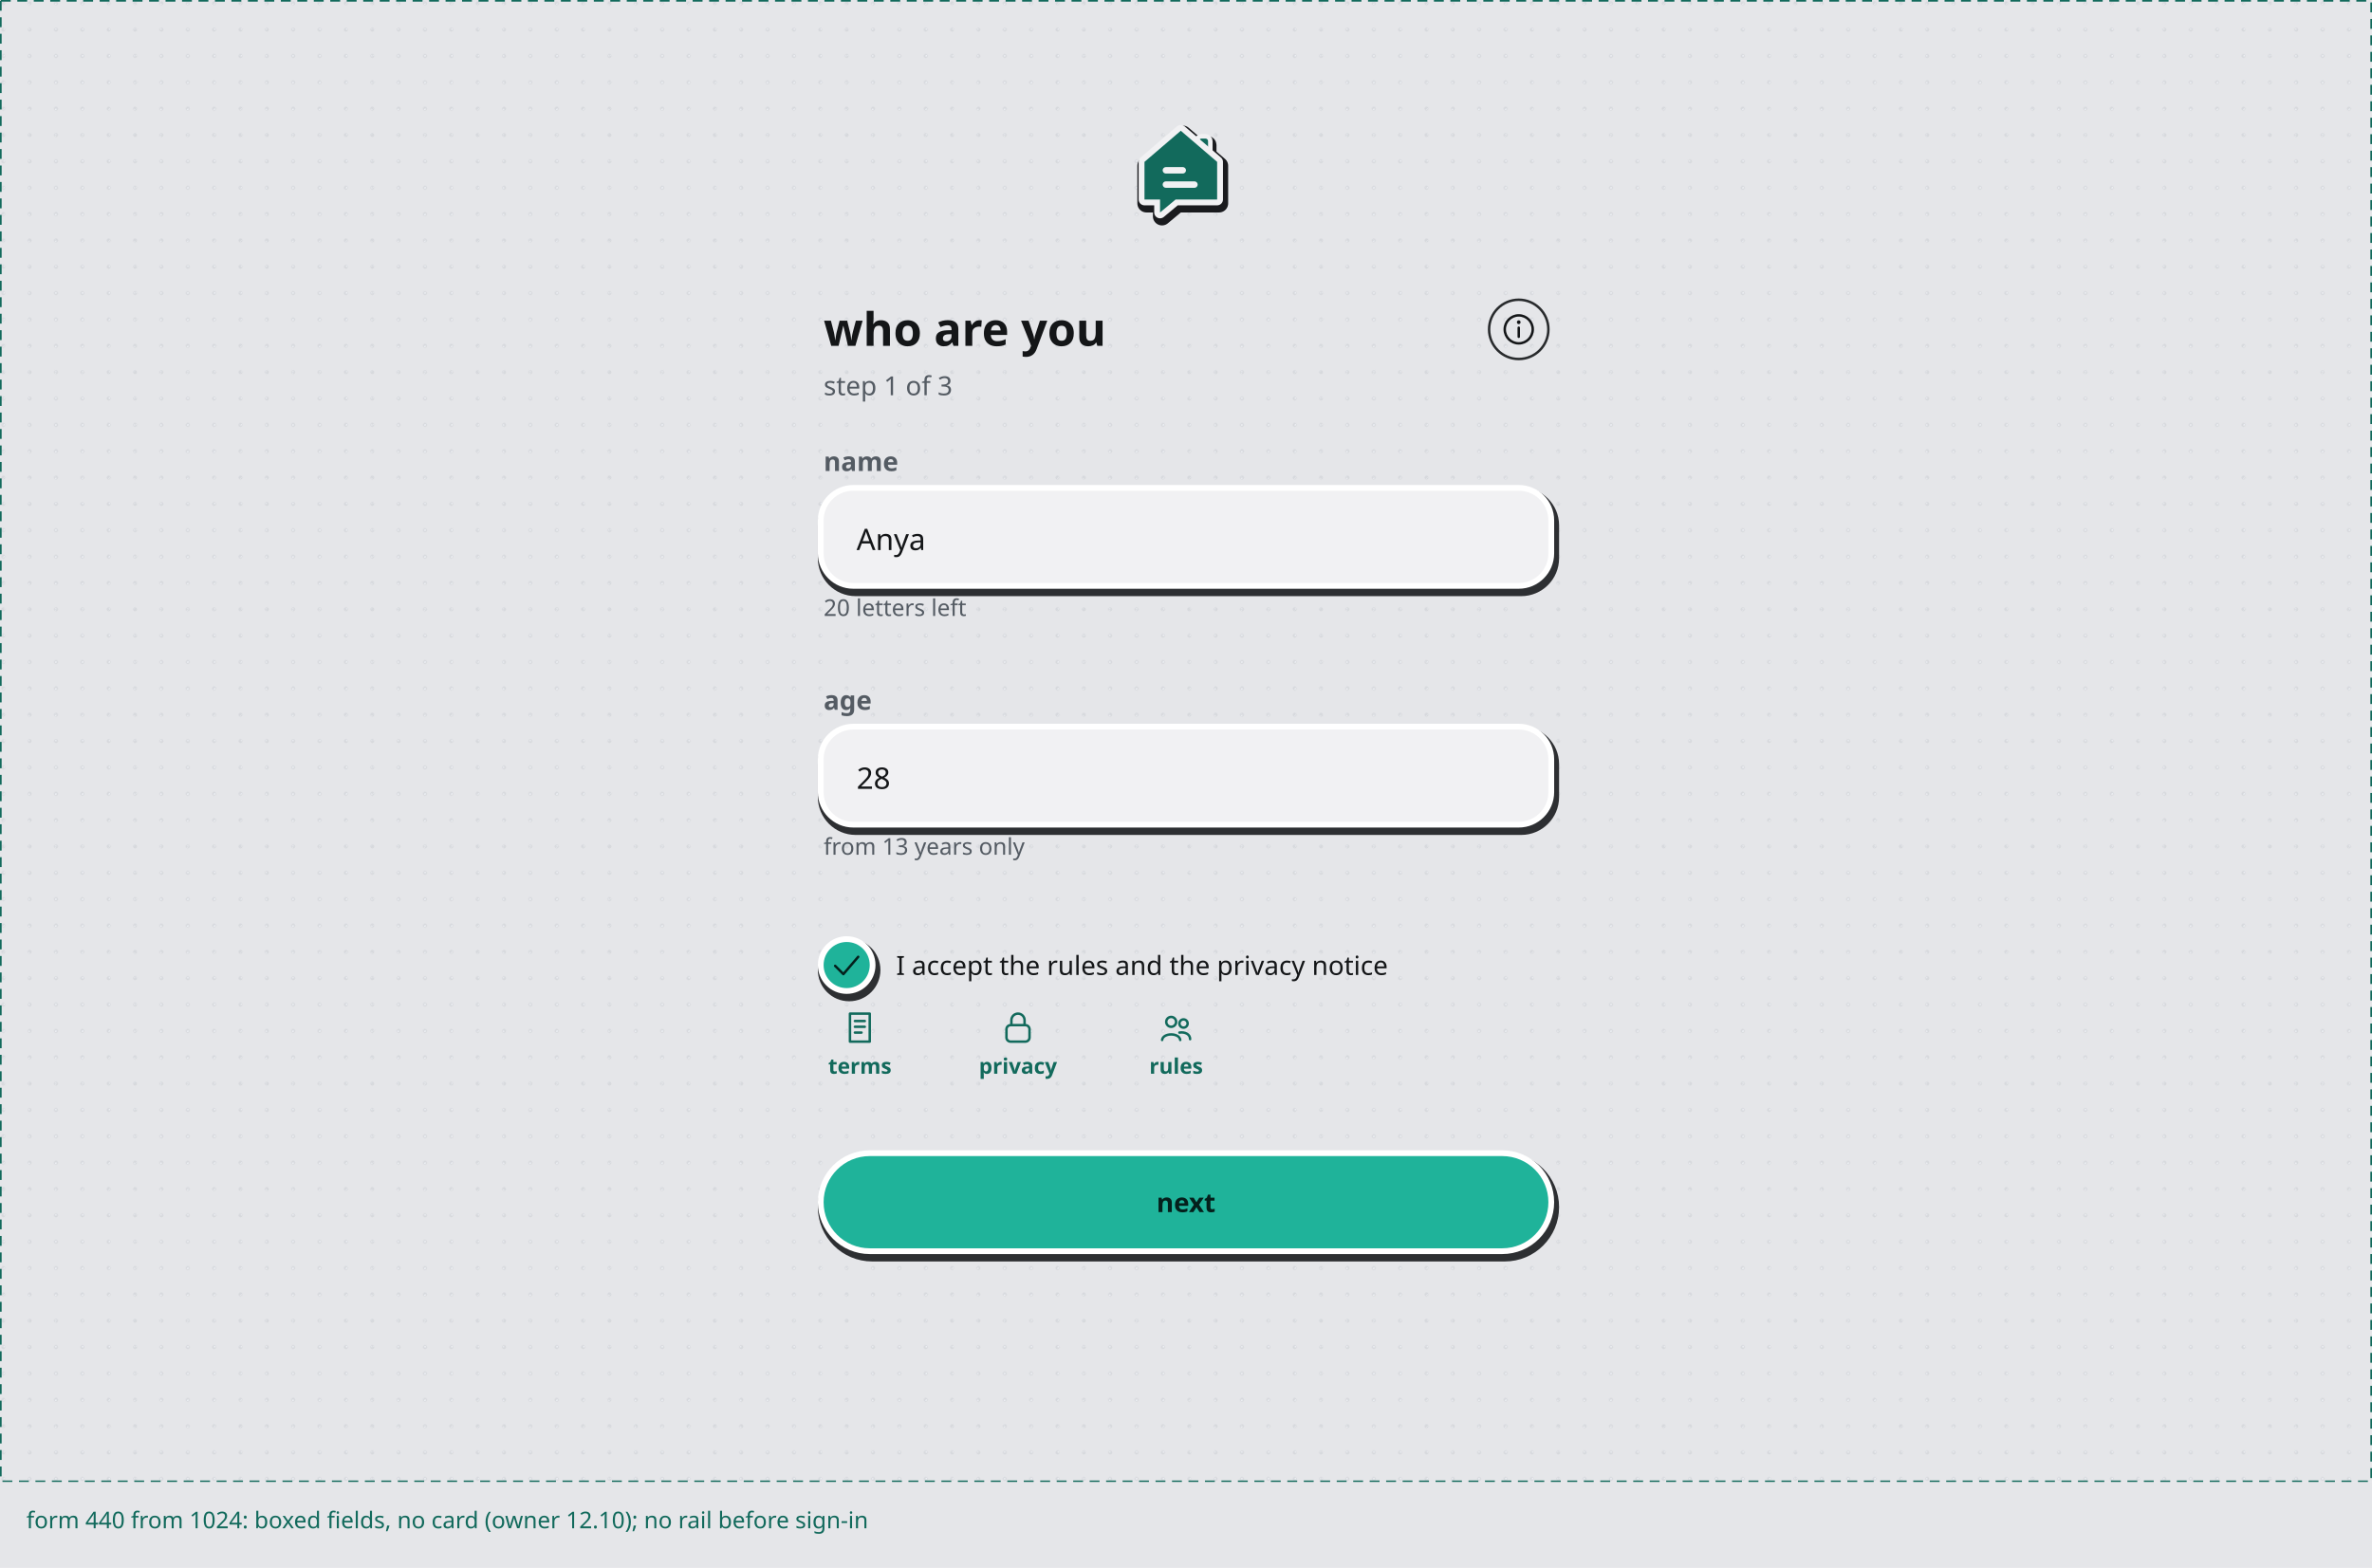
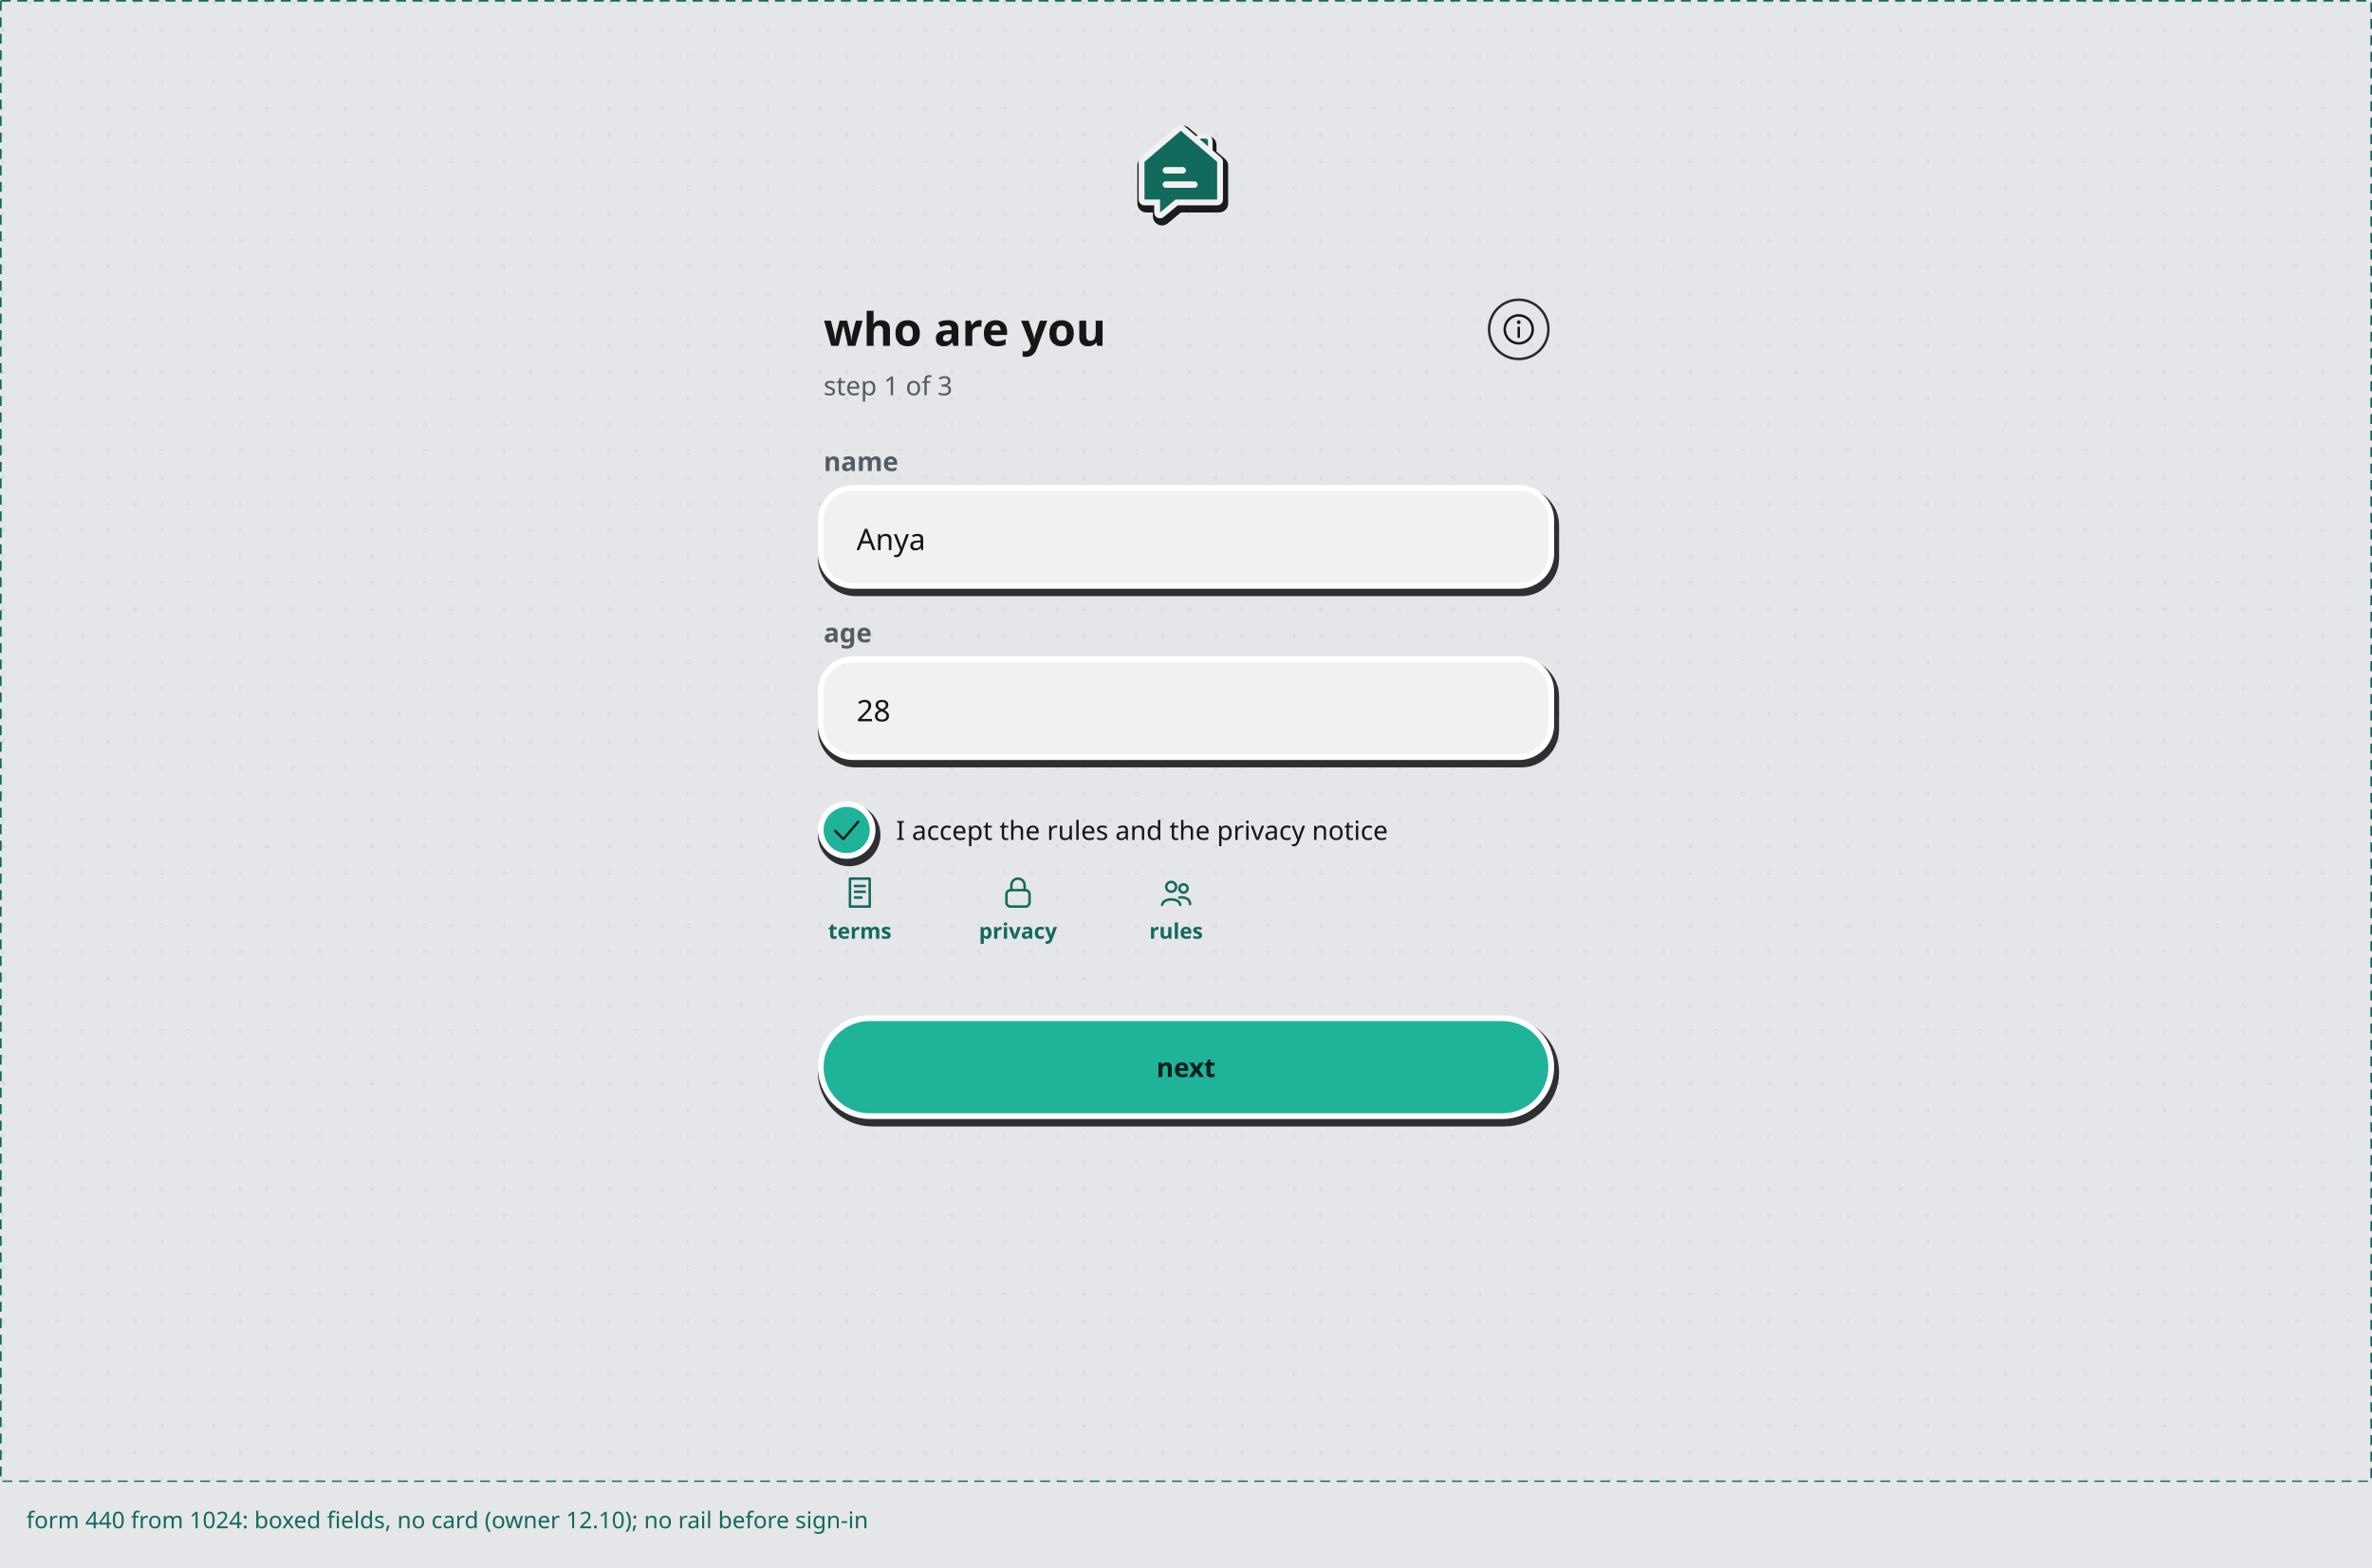
<svg xmlns="http://www.w3.org/2000/svg" width="1440" height="952" viewBox="0 0 1440 952">
  <defs>
    <style>@font-face{font-family:"Golos Text";font-weight:400 700;src:url(fonts/golos.ttf)}@font-face{font-family:"Russo One";src:url(fonts/russo.ttf)}</style>
    <pattern id="dots" width="16" height="16" patternUnits="userSpaceOnUse">
      <circle cx="2" cy="2" r="1.2" fill="#d7d9dd" />
    </pattern>
  </defs>
  <rect width="1440" height="900" fill="#e5e6e9" />
  <rect width="1440" height="900" fill="url(#dots)" />
  <g transform="translate(684.0 74.0) scale(0.75)">
    <g transform="translate(6,3) scale(1.05)">
      <g transform="translate(1.5 3)">
        <rect x="50" y="10" width="7" height="14" rx="2" fill="#1a1b1e" stroke="#1a1b1e" stroke-width="10" />
        <path d="M36 4 L64 28 V57 H32 L20 67 V57 H8 V28 Z" fill="#1a1b1e" stroke="#1a1b1e" stroke-width="14" stroke-linejoin="round" />
      </g>
      <rect x="50" y="10" width="7" height="14" rx="2" fill="#126a5c" stroke="#f1f1f3" stroke-width="7" paint-order="stroke" />
      <path d="M36 4 L64 28 V57 H32 L20 67 V57 H8 V28 Z" fill="#126a5c" stroke="#f1f1f3" stroke-width="9" stroke-linejoin="round" paint-order="stroke" />
      <rect x="22" y="32" width="18" height="5" rx="2.5" fill="#f1f1f3" />
      <rect x="22" y="43" width="27" height="5" rx="2.5" fill="#f1f1f3" />
    </g>
  </g>
  <text x="500.0" y="210" font-family="Golos Text" font-weight="600" font-size="28" fill="#141618" text-anchor="start">who are you</text>
  <circle cx="922.0" cy="200" r="18" fill="none" stroke="#141618" stroke-width="1.5" opacity=".9" />
  <g transform="translate(910.0 188) scale(1.0)" fill="none" stroke="#141618" stroke-width="1.50" stroke-linecap="round" stroke-linejoin="round">
    <circle cx="12" cy="12" r="8.5" />
    <path d="M12 11 V16.5" />
    <path d="M12 7.6 V7.7" stroke-width="2.2" />
  </g>
  <text x="500.0" y="240" font-family="Golos Text" font-weight="400" font-size="16" fill="#545b63" text-anchor="start">step 1 of 3</text>
  <text x="500.0" y="286" font-family="Golos Text" font-weight="600" font-size="16" fill="#545b63" text-anchor="start">name</text>
  <g transform="rotate(0 720.0 326.0)">
    <rect x="501.5" y="301" width="440" height="56" rx="18" fill="#1a1b1e" stroke="#1a1b1e" stroke-width="10" stroke-linejoin="round" opacity=".9" />
    <rect x="500.0" y="298" width="440" height="56" rx="18" fill="#f1f1f3" stroke="#ffffff" stroke-width="7" paint-order="stroke" />
  </g>
  <text x="520.0" y="334" font-family="Golos Text" font-weight="400" font-size="18" fill="#141618" text-anchor="start">Anya</text>
-   <text x="500.0" y="374" font-family="Golos Text" font-weight="400" font-size="14" fill="#545b63" text-anchor="start">20 letters left</text>
-   <text x="500.0" y="431" font-family="Golos Text" font-weight="600" font-size="16" fill="#545b63" text-anchor="start">age</text>
-   <g transform="rotate(0 720.0 471.0)">
-     <rect x="501.5" y="446" width="440" height="56" rx="18" fill="#1a1b1e" stroke="#1a1b1e" stroke-width="10" stroke-linejoin="round" opacity=".9" />
-     <rect x="500.0" y="443" width="440" height="56" rx="18" fill="#f1f1f3" stroke="#ffffff" stroke-width="7" paint-order="stroke" />
+   <text x="500.0" y="390" font-family="Golos Text" font-weight="600" font-size="16" fill="#545b63" text-anchor="start">age</text>
+   <g transform="rotate(0 720.0 430.0)">
+     <rect x="501.5" y="405" width="440" height="56" rx="18" fill="#1a1b1e" stroke="#1a1b1e" stroke-width="10" stroke-linejoin="round" opacity=".9" />
+     <rect x="500.0" y="402" width="440" height="56" rx="18" fill="#f1f1f3" stroke="#ffffff" stroke-width="7" paint-order="stroke" />
  </g>
-   <text x="520.0" y="479" font-family="Golos Text" font-weight="400" font-size="18" fill="#141618" text-anchor="start">28</text>
-   <text x="500.0" y="519" font-family="Golos Text" font-weight="400" font-size="14" fill="#545b63" text-anchor="start">from 13 years only</text>
-   <g transform="rotate(0 514.0 586.0)">
-     <rect x="501.5" y="575" width="28" height="28" rx="18" fill="#1a1b1e" stroke="#1a1b1e" stroke-width="10" stroke-linejoin="round" opacity=".9" />
-     <rect x="500.0" y="572" width="28" height="28" rx="18" fill="#1fb39a" stroke="#ffffff" stroke-width="7" paint-order="stroke" />
+   <text x="520.0" y="438" font-family="Golos Text" font-weight="400" font-size="18" fill="#141618" text-anchor="start">28</text>
+   <g transform="rotate(0 514.0 504.0)">
+     <rect x="501.5" y="493" width="28" height="28" rx="18" fill="#1a1b1e" stroke="#1a1b1e" stroke-width="10" stroke-linejoin="round" opacity=".9" />
+     <rect x="500.0" y="490" width="28" height="28" rx="18" fill="#1fb39a" stroke="#ffffff" stroke-width="7" paint-order="stroke" />
  </g>
-   <g transform="translate(502.0 574) scale(1.0)" fill="none" stroke="#04201c" stroke-width="1.50" stroke-linecap="round" stroke-linejoin="round">
+   <g transform="translate(502.0 492) scale(1.0)" fill="none" stroke="#04201c" stroke-width="1.50" stroke-linecap="round" stroke-linejoin="round">
    <path d="M5 12.5 L10 17.5 L19 7" />
  </g>
-   <text x="544.0" y="592" font-family="Golos Text" font-weight="400" font-size="16" fill="#141618" text-anchor="start">I accept the rules and the privacy notice</text>
-   <g transform="translate(510.0 612) scale(1.0)" fill="none" stroke="#126a5c" stroke-width="1.50" stroke-linecap="round" stroke-linejoin="round">
+   <text x="544.0" y="510" font-family="Golos Text" font-weight="400" font-size="16" fill="#141618" text-anchor="start">I accept the rules and the privacy notice</text>
+   <g transform="translate(510.0 530) scale(1.0)" fill="none" stroke="#126a5c" stroke-width="1.50" stroke-linecap="round" stroke-linejoin="round">
    <path d="M6 3.5 H18 V20.5 H6 Z" />
    <path d="M9 8 H15 M9 11.5 H15 M9 15 H13" />
  </g>
-   <text x="522.0" y="652" font-family="Golos Text" font-weight="600" font-size="13" fill="#126a5c" text-anchor="middle">terms</text>
-   <g transform="translate(606.0 612) scale(1.0)" fill="none" stroke="#126a5c" stroke-width="1.50" stroke-linecap="round" stroke-linejoin="round">
+   <text x="522.0" y="570" font-family="Golos Text" font-weight="600" font-size="13" fill="#126a5c" text-anchor="middle">terms</text>
+   <g transform="translate(606.0 530) scale(1.0)" fill="none" stroke="#126a5c" stroke-width="1.50" stroke-linecap="round" stroke-linejoin="round">
    <rect x="5" y="10.5" width="14" height="10" rx="2.5" />
    <path d="M8 10.5 V7.5 A4 4 0 0 1 16 7.5 V10.5" />
  </g>
-   <text x="618.0" y="652" font-family="Golos Text" font-weight="600" font-size="13" fill="#126a5c" text-anchor="middle">privacy</text>
-   <g transform="translate(702.0 612) scale(1.0)" fill="none" stroke="#126a5c" stroke-width="1.50" stroke-linecap="round" stroke-linejoin="round">
+   <text x="618.0" y="570" font-family="Golos Text" font-weight="600" font-size="13" fill="#126a5c" text-anchor="middle">privacy</text>
+   <g transform="translate(702.0 530) scale(1.0)" fill="none" stroke="#126a5c" stroke-width="1.50" stroke-linecap="round" stroke-linejoin="round">
    <circle cx="9" cy="8.5" r="3" />
    <circle cx="16.5" cy="9.5" r="2.5" />
    <path d="M3.5 19.5 C4 15 14 15 14.5 19.5 M14 15 C17.5 14.5 20.5 16 20.5 19" />
  </g>
-   <text x="714.0" y="652" font-family="Golos Text" font-weight="600" font-size="13" fill="#126a5c" text-anchor="middle">rules</text>
-   <g transform="rotate(0 720.0 730.0)">
-     <rect x="501.5" y="705" width="440" height="56" rx="28" fill="#1a1b1e" stroke="#1a1b1e" stroke-width="10" stroke-linejoin="round" opacity=".9" />
-     <rect x="500.0" y="702" width="440" height="56" rx="28" fill="#1fb39a" stroke="#ffffff" stroke-width="7" paint-order="stroke" />
+   <text x="714.0" y="570" font-family="Golos Text" font-weight="600" font-size="13" fill="#126a5c" text-anchor="middle">rules</text>
+   <g transform="rotate(0 720.0 648.0)">
+     <rect x="501.5" y="623" width="440" height="56" rx="28" fill="#1a1b1e" stroke="#1a1b1e" stroke-width="10" stroke-linejoin="round" opacity=".9" />
+     <rect x="500.0" y="620" width="440" height="56" rx="28" fill="#1fb39a" stroke="#ffffff" stroke-width="7" paint-order="stroke" />
  </g>
-   <text x="720.0" y="736" font-family="Golos Text" font-weight="600" font-size="16" fill="#04201c" text-anchor="middle">next</text>
+   <text x="720.0" y="654" font-family="Golos Text" font-weight="600" font-size="16" fill="#04201c" text-anchor="middle">next</text>
  <rect class="frame" x="0.5" y="0.5" width="1439" height="899" fill="none" stroke="#126a5c" stroke-width="1" stroke-dasharray="6 4" />
  <rect class="legend" x="0" y="900" width="1440" height="52" fill="#e5e6e9" />
  <text class="note" x="16" y="928" font-family="Golos Text" font-size="14" fill="#126a5c">form 440 from 1024: boxed fields, no card (owner 12.10); no rail before sign-in</text>
</svg>
